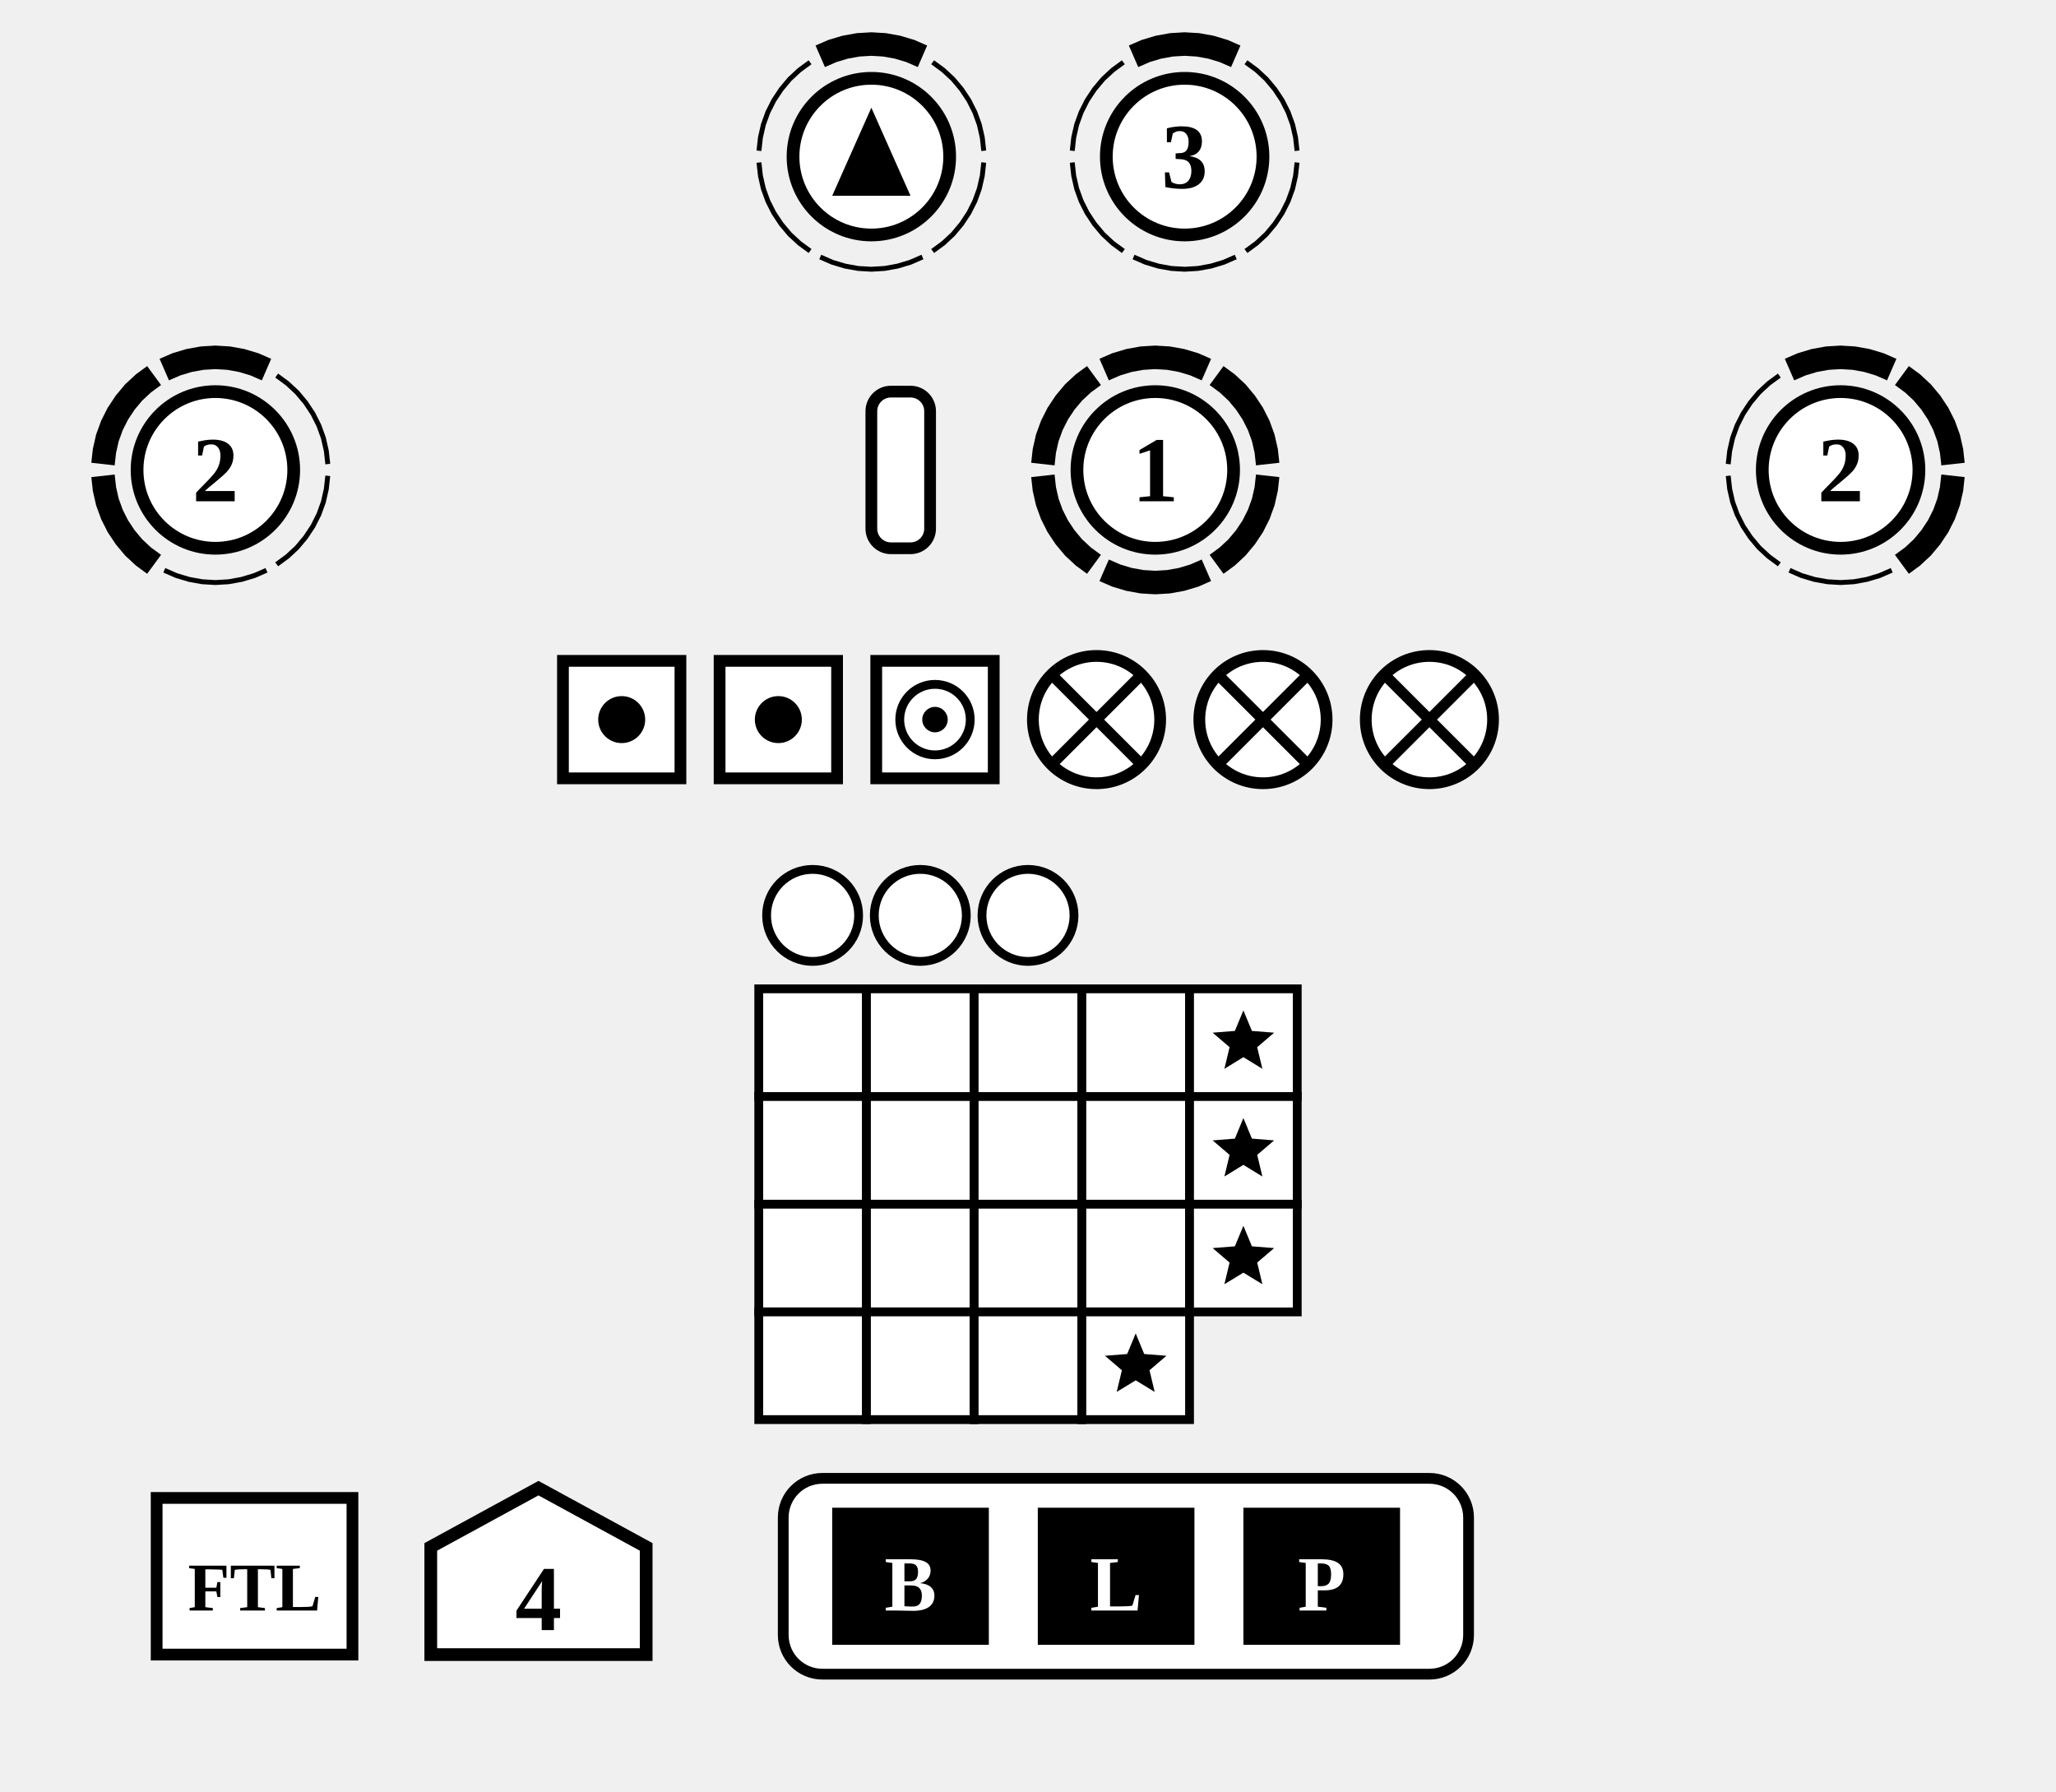
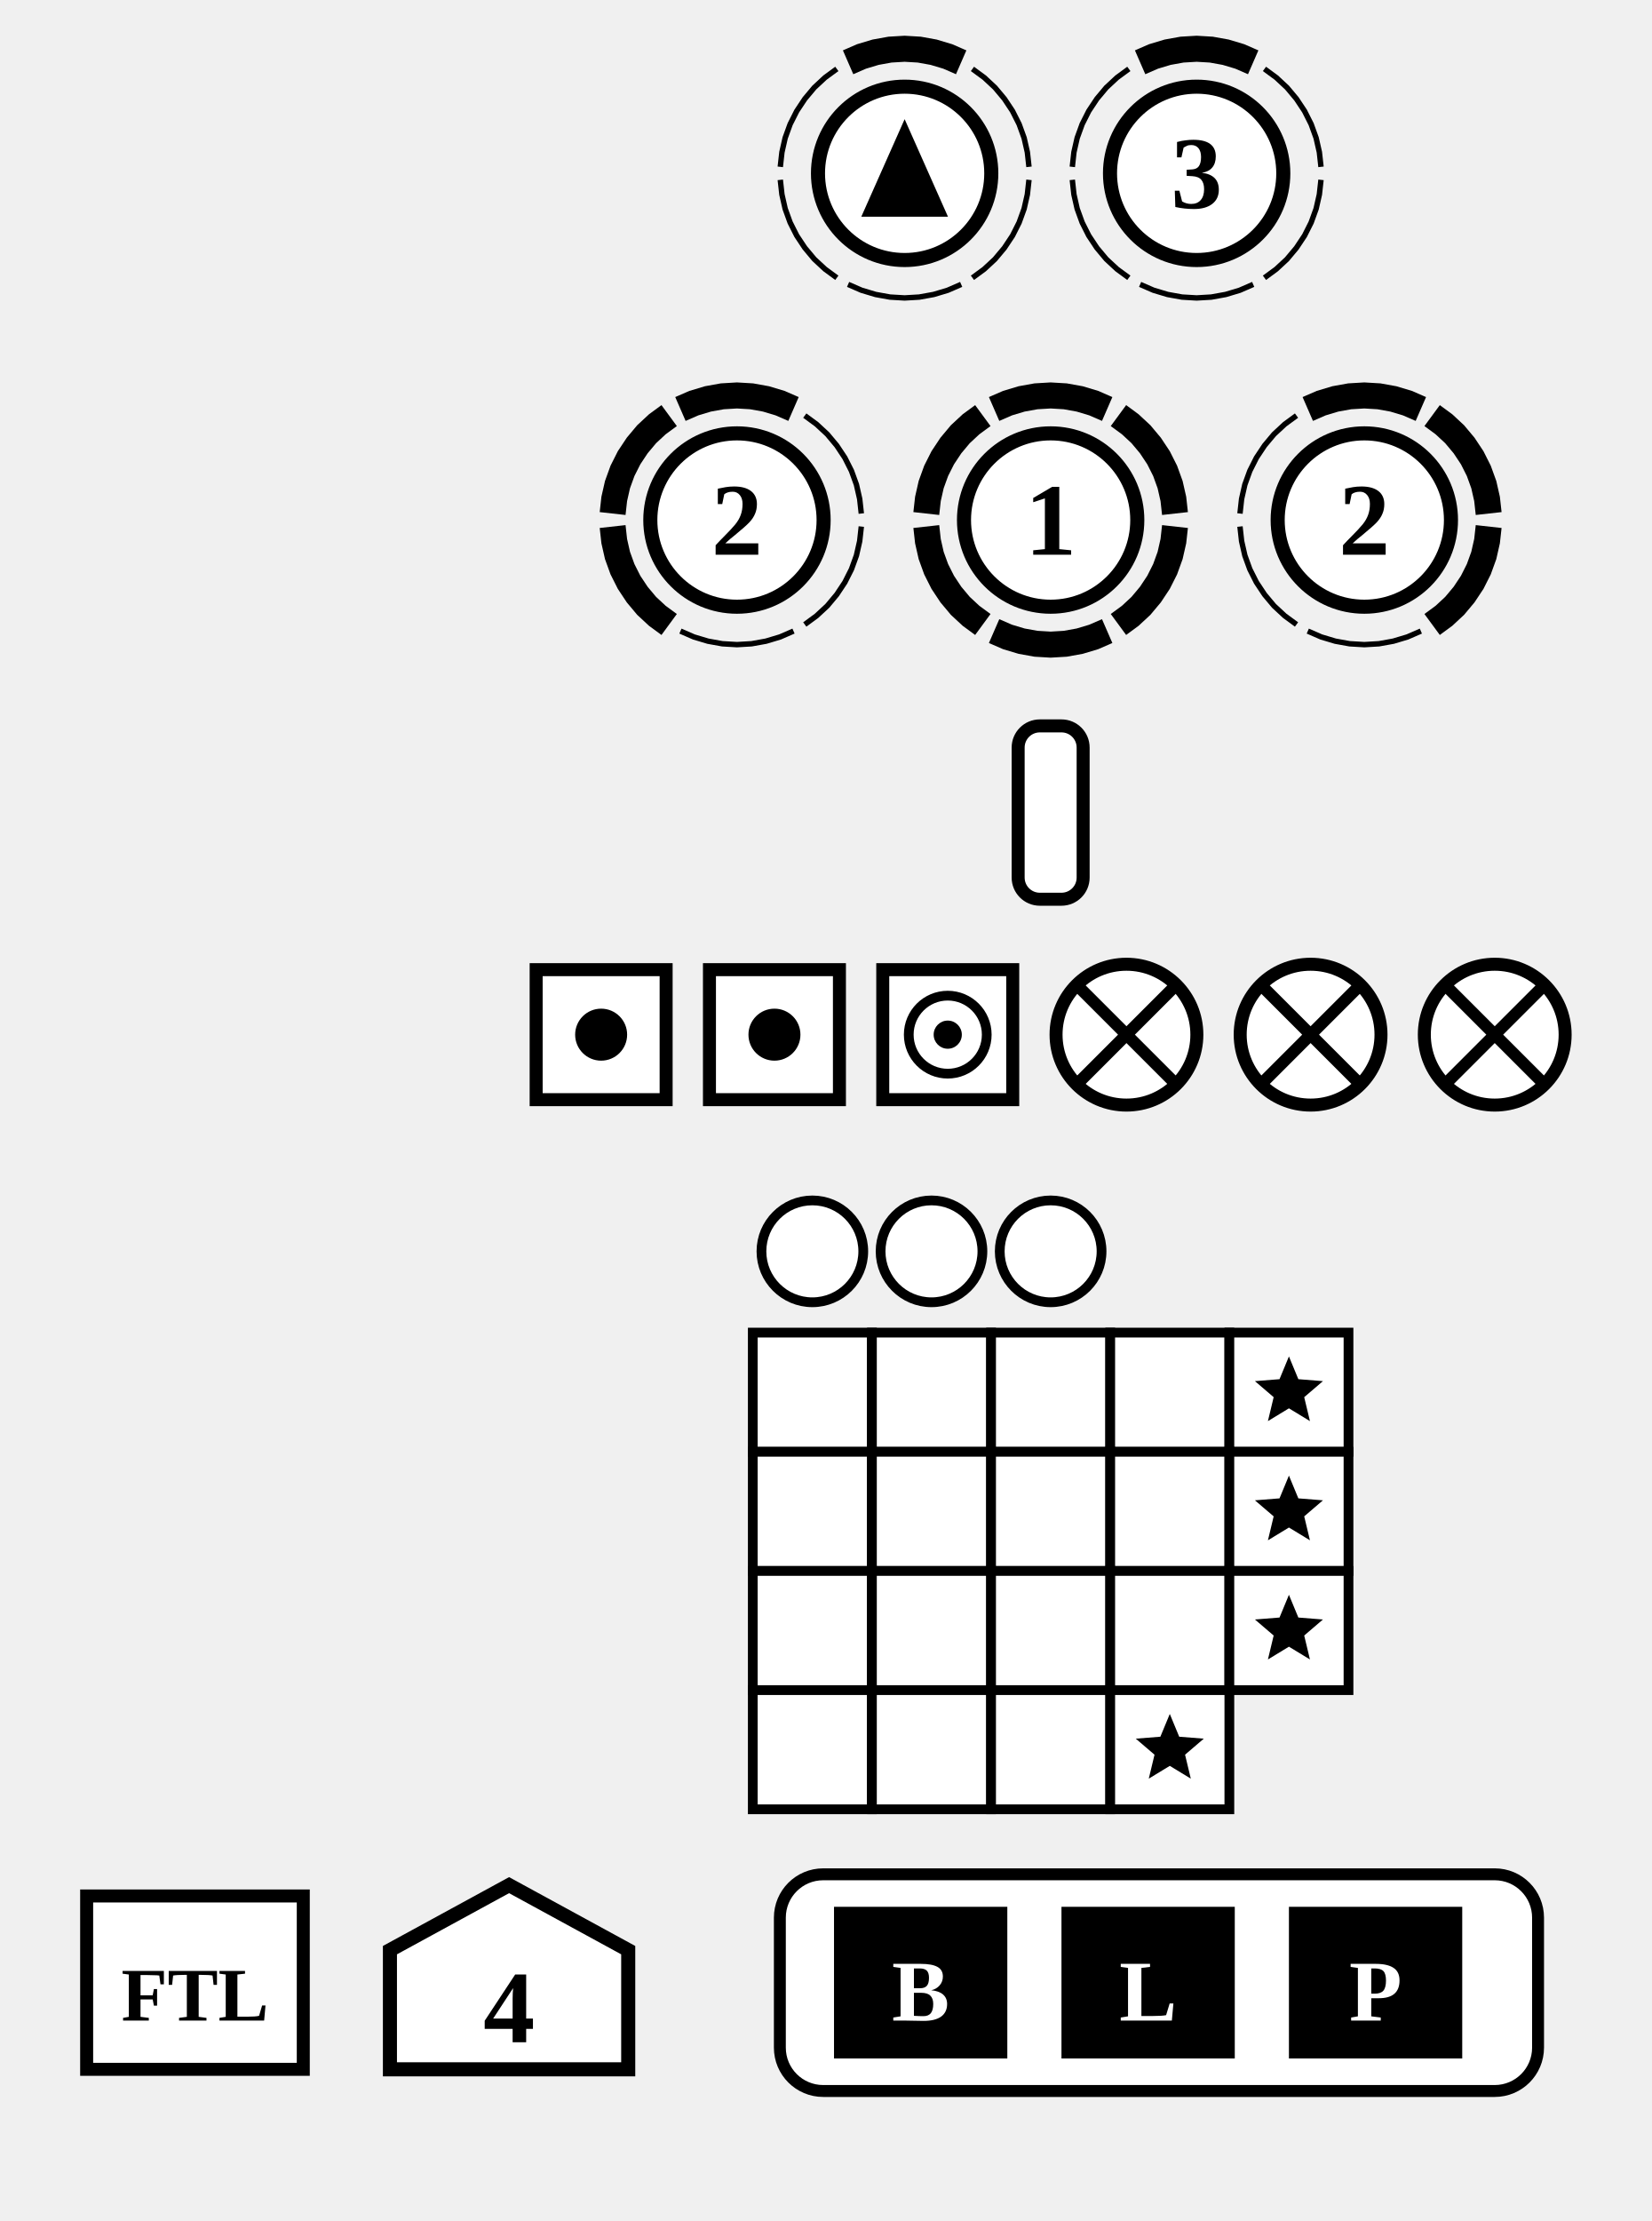
- <svg xmlns="http://www.w3.org/2000/svg" viewBox="0 0 210 183" class="ssd">
-   <circle cx="89" cy="16" r="8" fill="white" stroke="black" stroke-width="1.3" data-ref="system:s5" />
-   <path d="M85 20 L89 11 L93 20 Z" fill="black" stroke="none" stroke-width="0" data-ref="system:s5" />
-   <path d="M83.78 5.75 L85.02 5.21 L86.32 4.82 L87.65 4.58 L89 4.5 L90.35 4.58 L91.68 4.82 L92.98 5.21 L94.22 5.75" fill="none" stroke="black" stroke-width="2.4" data-ref="system:s5" />
-   <path d="M95.26 6.36 L96.35 7.16 L97.34 8.08 L98.21 9.12 L98.96 10.25 L99.57 11.46 L100.03 12.73 L100.33 14.05 L100.48 15.4" fill="none" stroke="black" stroke-width="0.5" data-ref="system:s5" />
-   <path d="M100.48 16.6 L100.33 17.95 L100.03 19.27 L99.57 20.54 L98.96 21.75 L98.21 22.88 L97.34 23.92 L96.35 24.84 L95.26 25.64" fill="none" stroke="black" stroke-width="0.5" data-ref="system:s5" />
-   <path d="M94.22 26.25 L92.98 26.79 L91.68 27.18 L90.35 27.42 L89 27.5 L87.65 27.42 L86.32 27.18 L85.02 26.79 L83.78 26.25" fill="none" stroke="black" stroke-width="0.5" data-ref="system:s5" />
-   <path d="M82.74 25.64 L81.65 24.84 L80.66 23.92 L79.79 22.88 L79.04 21.75 L78.43 20.54 L77.97 19.27 L77.67 17.95 L77.52 16.6" fill="none" stroke="black" stroke-width="0.5" data-ref="system:s5" />
-   <path d="M77.52 15.4 L77.67 14.05 L77.97 12.73 L78.43 11.46 L79.04 10.25 L79.79 9.12 L80.66 8.08 L81.65 7.16 L82.74 6.36" fill="none" stroke="black" stroke-width="0.5" data-ref="system:s5" />
-   <circle cx="121" cy="16" r="8" fill="white" stroke="black" stroke-width="1.3" data-ref="system:s1" />
-   <text x="121" y="19.2" font-size="9.5" text-anchor="middle" fill="black" font-weight="700" data-ref="system:s1">3</text>
-   <path d="M115.78 5.75 L117.02 5.21 L118.32 4.82 L119.65 4.58 L121 4.5 L122.35 4.58 L123.68 4.82 L124.98 5.21 L126.22 5.75" fill="none" stroke="black" stroke-width="2.4" data-ref="system:s1" />
-   <path d="M127.26 6.36 L128.35 7.16 L129.34 8.08 L130.21 9.12 L130.96 10.25 L131.57 11.46 L132.03 12.73 L132.33 14.05 L132.48 15.4" fill="none" stroke="black" stroke-width="0.5" data-ref="system:s1" />
-   <path d="M132.48 16.6 L132.33 17.95 L132.03 19.27 L131.57 20.54 L130.96 21.75 L130.21 22.88 L129.34 23.92 L128.35 24.84 L127.26 25.64" fill="none" stroke="black" stroke-width="0.5" data-ref="system:s1" />
-   <path d="M126.22 26.25 L124.98 26.79 L123.68 27.18 L122.35 27.42 L121 27.5 L119.65 27.42 L118.32 27.18 L117.02 26.79 L115.78 26.25" fill="none" stroke="black" stroke-width="0.5" data-ref="system:s1" />
-   <path d="M114.74 25.64 L113.65 24.84 L112.66 23.92 L111.79 22.88 L111.04 21.75 L110.43 20.54 L109.97 19.27 L109.67 17.95 L109.52 16.6" fill="none" stroke="black" stroke-width="0.5" data-ref="system:s1" />
-   <path d="M109.52 15.4 L109.67 14.05 L109.97 12.73 L110.43 11.46 L111.04 10.25 L111.79 9.12 L112.66 8.08 L113.65 7.16 L114.74 6.36" fill="none" stroke="black" stroke-width="0.5" data-ref="system:s1" />
-   <circle cx="22" cy="48" r="8" fill="white" stroke="black" stroke-width="1.3" data-ref="system:s2" />
-   <text x="22" y="51.2" font-size="9.5" text-anchor="middle" fill="black" font-weight="700" data-ref="system:s2">2</text>
-   <path d="M16.78 37.75 L18.02 37.21 L19.32 36.82 L20.65 36.58 L22 36.5 L23.35 36.58 L24.68 36.82 L25.98 37.21 L27.22 37.75" fill="none" stroke="black" stroke-width="2.4" data-ref="system:s2" />
-   <path d="M28.26 38.36 L29.35 39.16 L30.34 40.08 L31.21 41.12 L31.96 42.25 L32.57 43.46 L33.03 44.73 L33.33 46.05 L33.48 47.4" fill="none" stroke="black" stroke-width="0.5" data-ref="system:s2" />
-   <path d="M33.48 48.6 L33.33 49.95 L33.03 51.27 L32.57 52.54 L31.96 53.75 L31.21 54.88 L30.34 55.92 L29.35 56.84 L28.26 57.64" fill="none" stroke="black" stroke-width="0.5" data-ref="system:s2" />
-   <path d="M27.22 58.25 L25.98 58.79 L24.68 59.18 L23.35 59.42 L22 59.5 L20.65 59.42 L19.32 59.18 L18.02 58.79 L16.78 58.25" fill="none" stroke="black" stroke-width="0.5" data-ref="system:s2" />
-   <path d="M15.74 57.64 L14.65 56.84 L13.66 55.92 L12.79 54.88 L12.04 53.75 L11.43 52.54 L10.97 51.27 L10.67 49.95 L10.52 48.6" fill="none" stroke="black" stroke-width="2.4" data-ref="system:s2" />
-   <path d="M10.52 47.4 L10.67 46.05 L10.97 44.73 L11.43 43.46 L12.04 42.25 L12.79 41.12 L13.66 40.08 L14.65 39.16 L15.74 38.36" fill="none" stroke="black" stroke-width="2.4" data-ref="system:s2" />
-   <circle cx="188" cy="48" r="8" fill="white" stroke="black" stroke-width="1.3" data-ref="system:s3" />
-   <text x="188" y="51.2" font-size="9.5" text-anchor="middle" fill="black" font-weight="700" data-ref="system:s3">2</text>
-   <path d="M182.78 37.75 L184.02 37.21 L185.32 36.82 L186.65 36.58 L188 36.5 L189.35 36.58 L190.68 36.82 L191.98 37.21 L193.22 37.75" fill="none" stroke="black" stroke-width="2.4" data-ref="system:s3" />
-   <path d="M194.26 38.36 L195.35 39.16 L196.34 40.08 L197.21 41.12 L197.96 42.25 L198.57 43.46 L199.03 44.73 L199.33 46.05 L199.48 47.4" fill="none" stroke="black" stroke-width="2.4" data-ref="system:s3" />
-   <path d="M199.48 48.6 L199.33 49.95 L199.03 51.27 L198.57 52.54 L197.96 53.75 L197.21 54.88 L196.34 55.92 L195.35 56.84 L194.26 57.64" fill="none" stroke="black" stroke-width="2.4" data-ref="system:s3" />
-   <path d="M193.22 58.25 L191.98 58.79 L190.68 59.18 L189.35 59.42 L188 59.5 L186.65 59.42 L185.32 59.18 L184.02 58.79 L182.78 58.25" fill="none" stroke="black" stroke-width="0.5" data-ref="system:s3" />
-   <path d="M181.74 57.64 L180.65 56.84 L179.66 55.92 L178.79 54.88 L178.04 53.75 L177.43 52.54 L176.97 51.27 L176.67 49.95 L176.52 48.6" fill="none" stroke="black" stroke-width="0.5" data-ref="system:s3" />
-   <path d="M176.52 47.4 L176.67 46.05 L176.97 44.73 L177.43 43.46 L178.04 42.25 L178.79 41.12 L179.66 40.08 L180.65 39.16 L181.74 38.36" fill="none" stroke="black" stroke-width="0.5" data-ref="system:s3" />
-   <rect x="89" y="40" width="6" height="16" rx="2" fill="white" stroke="black" stroke-width="1.2" data-ref="system:s12" />
-   <circle cx="118" cy="48" r="8" fill="white" stroke="black" stroke-width="1.3" data-ref="system:s4" />
-   <text x="118" y="51.2" font-size="9.5" text-anchor="middle" fill="black" font-weight="700" data-ref="system:s4">1</text>
-   <path d="M112.78 37.75 L114.02 37.21 L115.32 36.82 L116.65 36.58 L118 36.5 L119.35 36.58 L120.68 36.82 L121.98 37.21 L123.22 37.75" fill="none" stroke="black" stroke-width="2.4" data-ref="system:s4" />
-   <path d="M124.26 38.36 L125.35 39.16 L126.34 40.08 L127.21 41.12 L127.96 42.25 L128.57 43.46 L129.03 44.73 L129.33 46.05 L129.48 47.4" fill="none" stroke="black" stroke-width="2.4" data-ref="system:s4" />
-   <path d="M129.48 48.6 L129.33 49.95 L129.03 51.27 L128.57 52.54 L127.96 53.75 L127.21 54.88 L126.34 55.92 L125.35 56.84 L124.26 57.64" fill="none" stroke="black" stroke-width="2.4" data-ref="system:s4" />
-   <path d="M123.22 58.25 L121.98 58.79 L120.68 59.18 L119.35 59.42 L118 59.5 L116.65 59.42 L115.32 59.18 L114.02 58.79 L112.78 58.25" fill="none" stroke="black" stroke-width="2.4" data-ref="system:s4" />
-   <path d="M111.74 57.64 L110.65 56.84 L109.66 55.92 L108.79 54.88 L108.04 53.75 L107.43 52.54 L106.97 51.27 L106.67 49.95 L106.52 48.6" fill="none" stroke="black" stroke-width="2.4" data-ref="system:s4" />
-   <path d="M106.52 47.4 L106.67 46.05 L106.97 44.73 L107.43 43.46 L108.04 42.25 L108.79 41.12 L109.66 40.08 L110.65 39.16 L111.74 38.36" fill="none" stroke="black" stroke-width="2.4" data-ref="system:s4" />
-   <rect x="57.5" y="67.5" width="12" height="12" fill="white" stroke="black" stroke-width="1.2" data-ref="system:s9" />
-   <circle cx="63.5" cy="73.5" r="2.4" fill="black" stroke="none" stroke-width="0" data-ref="system:s9" />
-   <rect x="73.5" y="67.5" width="12" height="12" fill="white" stroke="black" stroke-width="1.2" data-ref="system:s10" />
-   <circle cx="79.5" cy="73.5" r="2.4" fill="black" stroke="none" stroke-width="0" data-ref="system:s10" />
-   <rect x="89.5" y="67.5" width="12" height="12" fill="white" stroke="black" stroke-width="1.2" data-ref="system:s11" />
-   <circle cx="95.5" cy="73.5" r="3.6" fill="none" stroke="black" stroke-width="0.9" data-ref="system:s11" />
-   <circle cx="95.5" cy="73.5" r="1.3" fill="black" stroke="none" stroke-width="0" data-ref="system:s11" />
-   <circle cx="112" cy="73.5" r="6.5" fill="white" stroke="black" stroke-width="1.2" data-ref="system:s6" />
-   <path d="M107.5 69 L116.5 78 M116.5 69 L107.5 78" fill="none" stroke="black" stroke-width="1.1" data-ref="system:s6" />
-   <circle cx="129" cy="73.5" r="6.5" fill="white" stroke="black" stroke-width="1.2" data-ref="system:s7" />
-   <path d="M124.5 69 L133.5 78 M133.5 69 L124.5 78" fill="none" stroke="black" stroke-width="1.1" data-ref="system:s7" />
-   <circle cx="146" cy="73.5" r="6.5" fill="white" stroke="black" stroke-width="1.2" data-ref="system:s8" />
-   <path d="M141.5 69 L150.5 78 M150.5 69 L141.5 78" fill="none" stroke="black" stroke-width="1.1" data-ref="system:s8" />
-   <circle cx="83" cy="93.5" r="4.7" fill="white" stroke="black" stroke-width="0.9" data-ref="armour:1" />
-   <circle cx="94" cy="93.5" r="4.7" fill="white" stroke="black" stroke-width="0.9" data-ref="armour:2" />
-   <circle cx="105" cy="93.5" r="4.7" fill="white" stroke="black" stroke-width="0.9" data-ref="armour:3" />
-   <rect x="77.5" y="101" width="11" height="11" fill="white" stroke="black" stroke-width="0.9" data-ref="hull:1" />
-   <rect x="88.5" y="101" width="11" height="11" fill="white" stroke="black" stroke-width="0.9" data-ref="hull:2" />
-   <rect x="99.5" y="101" width="11" height="11" fill="white" stroke="black" stroke-width="0.9" data-ref="hull:3" />
-   <rect x="110.5" y="101" width="11" height="11" fill="white" stroke="black" stroke-width="0.9" data-ref="hull:4" />
-   <rect x="121.5" y="101" width="11" height="11" fill="white" stroke="black" stroke-width="0.9" data-ref="hull:5" />
-   <path d="M127 103.2L127.87 105.3L130.14 105.48L128.41 106.96L128.94 109.17L127 107.98L125.06 109.17L125.59 106.96L123.86 105.48L126.13 105.3Z" fill="black" stroke="none" stroke-width="0" />
-   <rect x="77.5" y="112" width="11" height="11" fill="white" stroke="black" stroke-width="0.9" data-ref="hull:6" />
-   <rect x="88.5" y="112" width="11" height="11" fill="white" stroke="black" stroke-width="0.9" data-ref="hull:7" />
-   <rect x="99.5" y="112" width="11" height="11" fill="white" stroke="black" stroke-width="0.9" data-ref="hull:8" />
-   <rect x="110.5" y="112" width="11" height="11" fill="white" stroke="black" stroke-width="0.9" data-ref="hull:9" />
-   <rect x="121.5" y="112" width="11" height="11" fill="white" stroke="black" stroke-width="0.9" data-ref="hull:10" />
-   <path d="M127 114.2L127.87 116.3L130.14 116.48L128.41 117.96L128.94 120.17L127 118.98L125.06 120.17L125.59 117.96L123.86 116.48L126.13 116.3Z" fill="black" stroke="none" stroke-width="0" />
-   <rect x="77.5" y="123" width="11" height="11" fill="white" stroke="black" stroke-width="0.9" data-ref="hull:11" />
-   <rect x="88.5" y="123" width="11" height="11" fill="white" stroke="black" stroke-width="0.9" data-ref="hull:12" />
-   <rect x="99.5" y="123" width="11" height="11" fill="white" stroke="black" stroke-width="0.9" data-ref="hull:13" />
-   <rect x="110.5" y="123" width="11" height="11" fill="white" stroke="black" stroke-width="0.9" data-ref="hull:14" />
-   <rect x="121.5" y="123" width="11" height="11" fill="white" stroke="black" stroke-width="0.9" data-ref="hull:15" />
+ <svg xmlns="http://www.w3.org/2000/svg" viewBox="8 0 152.5 205" class="ssd">
+   <circle cx="91.52" cy="16" r="8" fill="white" stroke="black" stroke-width="1.3" data-ref="system:s5" />
+   <path d="M87.52 20 L91.52 11 L95.52 20 Z" fill="black" stroke="none" stroke-width="0" data-ref="system:s5" />
+   <path d="M86.3 5.75 L87.54 5.21 L88.84 4.82 L90.17 4.58 L91.52 4.5 L92.87 4.58 L94.2 4.82 L95.5 5.21 L96.74 5.75" fill="none" stroke="black" stroke-width="2.4" data-ref="system:s5" />
+   <path d="M97.78 6.36 L98.87 7.16 L99.86 8.08 L100.73 9.12 L101.48 10.25 L102.09 11.46 L102.55 12.73 L102.85 14.05 L103 15.4" fill="none" stroke="black" stroke-width="0.5" data-ref="system:s5" />
+   <path d="M103 16.6 L102.85 17.95 L102.55 19.27 L102.09 20.54 L101.48 21.75 L100.73 22.88 L99.86 23.92 L98.87 24.84 L97.78 25.64" fill="none" stroke="black" stroke-width="0.5" data-ref="system:s5" />
+   <path d="M96.74 26.25 L95.5 26.79 L94.2 27.18 L92.87 27.42 L91.52 27.5 L90.17 27.42 L88.84 27.18 L87.54 26.79 L86.3 26.25" fill="none" stroke="black" stroke-width="0.5" data-ref="system:s5" />
+   <path d="M85.26 25.64 L84.17 24.84 L83.18 23.92 L82.31 22.88 L81.56 21.75 L80.95 20.54 L80.49 19.27 L80.19 17.95 L80.04 16.6" fill="none" stroke="black" stroke-width="0.5" data-ref="system:s5" />
+   <path d="M80.04 15.4 L80.19 14.05 L80.49 12.73 L80.95 11.46 L81.56 10.25 L82.31 9.12 L83.18 8.08 L84.17 7.16 L85.26 6.36" fill="none" stroke="black" stroke-width="0.5" data-ref="system:s5" />
+   <circle cx="118.48" cy="16" r="8" fill="white" stroke="black" stroke-width="1.3" data-ref="system:s1" />
+   <text x="118.48" y="19.2" font-size="9.5" text-anchor="middle" fill="black" font-weight="700" data-ref="system:s1">3</text>
+   <path d="M113.26 5.75 L114.5 5.21 L115.8 4.82 L117.13 4.58 L118.48 4.5 L119.83 4.58 L121.16 4.82 L122.46 5.21 L123.7 5.75" fill="none" stroke="black" stroke-width="2.4" data-ref="system:s1" />
+   <path d="M124.74 6.36 L125.83 7.16 L126.82 8.08 L127.69 9.12 L128.44 10.25 L129.05 11.46 L129.51 12.73 L129.81 14.05 L129.96 15.4" fill="none" stroke="black" stroke-width="0.5" data-ref="system:s1" />
+   <path d="M129.96 16.6 L129.81 17.95 L129.51 19.27 L129.05 20.54 L128.44 21.75 L127.69 22.88 L126.82 23.92 L125.83 24.84 L124.74 25.64" fill="none" stroke="black" stroke-width="0.5" data-ref="system:s1" />
+   <path d="M123.7 26.25 L122.46 26.79 L121.16 27.18 L119.83 27.42 L118.48 27.5 L117.13 27.42 L115.8 27.18 L114.5 26.79 L113.26 26.25" fill="none" stroke="black" stroke-width="0.5" data-ref="system:s1" />
+   <path d="M112.22 25.64 L111.13 24.84 L110.14 23.92 L109.27 22.88 L108.52 21.75 L107.91 20.54 L107.45 19.27 L107.15 17.95 L107 16.6" fill="none" stroke="black" stroke-width="0.5" data-ref="system:s1" />
+   <path d="M107 15.4 L107.15 14.05 L107.45 12.73 L107.91 11.46 L108.52 10.25 L109.27 9.12 L110.14 8.08 L111.13 7.16 L112.22 6.36" fill="none" stroke="black" stroke-width="0.5" data-ref="system:s1" />
+   <circle cx="105" cy="48" r="8" fill="white" stroke="black" stroke-width="1.3" data-ref="system:s4" />
+   <text x="105" y="51.2" font-size="9.5" text-anchor="middle" fill="black" font-weight="700" data-ref="system:s4">1</text>
+   <path d="M99.78 37.75 L101.02 37.21 L102.32 36.82 L103.65 36.58 L105 36.5 L106.35 36.58 L107.68 36.82 L108.98 37.21 L110.22 37.75" fill="none" stroke="black" stroke-width="2.4" data-ref="system:s4" />
+   <path d="M111.26 38.36 L112.35 39.16 L113.34 40.08 L114.21 41.12 L114.96 42.25 L115.57 43.46 L116.03 44.73 L116.33 46.05 L116.48 47.4" fill="none" stroke="black" stroke-width="2.4" data-ref="system:s4" />
+   <path d="M116.48 48.6 L116.33 49.95 L116.03 51.27 L115.57 52.54 L114.96 53.75 L114.21 54.88 L113.34 55.92 L112.35 56.84 L111.26 57.64" fill="none" stroke="black" stroke-width="2.4" data-ref="system:s4" />
+   <path d="M110.22 58.25 L108.98 58.79 L107.68 59.18 L106.35 59.42 L105 59.5 L103.65 59.42 L102.32 59.18 L101.02 58.79 L99.78 58.25" fill="none" stroke="black" stroke-width="2.4" data-ref="system:s4" />
+   <path d="M98.74 57.64 L97.65 56.84 L96.66 55.92 L95.79 54.88 L95.04 53.75 L94.43 52.54 L93.97 51.27 L93.67 49.95 L93.52 48.6" fill="none" stroke="black" stroke-width="2.4" data-ref="system:s4" />
+   <path d="M93.52 47.4 L93.67 46.05 L93.97 44.73 L94.43 43.46 L95.04 42.25 L95.79 41.12 L96.66 40.08 L97.65 39.16 L98.74 38.36" fill="none" stroke="black" stroke-width="2.4" data-ref="system:s4" />
+   <rect x="102" y="67" width="6" height="16" rx="2" fill="white" stroke="black" stroke-width="1.2" data-ref="system:s12" />
+   <circle cx="76.04" cy="48" r="8" fill="white" stroke="black" stroke-width="1.3" data-ref="system:s2" />
+   <text x="76.04" y="51.2" font-size="9.5" text-anchor="middle" fill="black" font-weight="700" data-ref="system:s2">2</text>
+   <path d="M70.82 37.75 L72.06 37.21 L73.36 36.82 L74.69 36.58 L76.04 36.5 L77.39 36.58 L78.72 36.82 L80.02 37.21 L81.26 37.75" fill="none" stroke="black" stroke-width="2.4" data-ref="system:s2" />
+   <path d="M82.3 38.36 L83.39 39.16 L84.38 40.08 L85.25 41.12 L86 42.25 L86.61 43.46 L87.07 44.73 L87.37 46.05 L87.52 47.4" fill="none" stroke="black" stroke-width="0.5" data-ref="system:s2" />
+   <path d="M87.52 48.6 L87.37 49.95 L87.07 51.27 L86.61 52.54 L86 53.75 L85.25 54.88 L84.38 55.92 L83.39 56.84 L82.3 57.64" fill="none" stroke="black" stroke-width="0.5" data-ref="system:s2" />
+   <path d="M81.26 58.25 L80.02 58.79 L78.72 59.18 L77.39 59.42 L76.04 59.5 L74.69 59.42 L73.36 59.18 L72.06 58.79 L70.82 58.25" fill="none" stroke="black" stroke-width="0.5" data-ref="system:s2" />
+   <path d="M69.78 57.64 L68.69 56.84 L67.7 55.92 L66.83 54.88 L66.08 53.75 L65.47 52.54 L65.01 51.27 L64.71 49.95 L64.56 48.6" fill="none" stroke="black" stroke-width="2.4" data-ref="system:s2" />
+   <path d="M64.56 47.4 L64.71 46.05 L65.01 44.73 L65.47 43.46 L66.08 42.25 L66.83 41.12 L67.7 40.08 L68.69 39.16 L69.78 38.36" fill="none" stroke="black" stroke-width="2.4" data-ref="system:s2" />
+   <circle cx="133.96" cy="48" r="8" fill="white" stroke="black" stroke-width="1.3" data-ref="system:s3" />
+   <text x="133.96" y="51.2" font-size="9.5" text-anchor="middle" fill="black" font-weight="700" data-ref="system:s3">2</text>
+   <path d="M128.74 37.75 L129.98 37.21 L131.28 36.82 L132.61 36.58 L133.96 36.5 L135.31 36.58 L136.64 36.82 L137.94 37.21 L139.18 37.75" fill="none" stroke="black" stroke-width="2.4" data-ref="system:s3" />
+   <path d="M140.22 38.36 L141.31 39.16 L142.3 40.08 L143.17 41.12 L143.92 42.25 L144.53 43.46 L144.99 44.73 L145.29 46.05 L145.44 47.4" fill="none" stroke="black" stroke-width="2.4" data-ref="system:s3" />
+   <path d="M145.44 48.6 L145.29 49.95 L144.99 51.27 L144.53 52.54 L143.92 53.75 L143.17 54.88 L142.3 55.92 L141.31 56.84 L140.22 57.64" fill="none" stroke="black" stroke-width="2.4" data-ref="system:s3" />
+   <path d="M139.18 58.25 L137.94 58.79 L136.64 59.18 L135.31 59.42 L133.96 59.5 L132.61 59.42 L131.28 59.18 L129.98 58.79 L128.74 58.25" fill="none" stroke="black" stroke-width="0.5" data-ref="system:s3" />
+   <path d="M127.7 57.64 L126.61 56.84 L125.62 55.92 L124.75 54.88 L124 53.75 L123.39 52.54 L122.93 51.27 L122.63 49.95 L122.48 48.6" fill="none" stroke="black" stroke-width="0.5" data-ref="system:s3" />
+   <path d="M122.48 47.4 L122.63 46.05 L122.93 44.73 L123.39 43.46 L124 42.25 L124.75 41.12 L125.62 40.08 L126.61 39.16 L127.7 38.36" fill="none" stroke="black" stroke-width="0.5" data-ref="system:s3" />
+   <rect x="57.5" y="89.5" width="12" height="12" fill="white" stroke="black" stroke-width="1.2" data-ref="system:s9" />
+   <circle cx="63.5" cy="95.5" r="2.4" fill="black" stroke="none" stroke-width="0" data-ref="system:s9" />
+   <rect x="73.5" y="89.5" width="12" height="12" fill="white" stroke="black" stroke-width="1.2" data-ref="system:s10" />
+   <circle cx="79.5" cy="95.5" r="2.4" fill="black" stroke="none" stroke-width="0" data-ref="system:s10" />
+   <rect x="89.5" y="89.5" width="12" height="12" fill="white" stroke="black" stroke-width="1.2" data-ref="system:s11" />
+   <circle cx="95.5" cy="95.5" r="3.6" fill="none" stroke="black" stroke-width="0.9" data-ref="system:s11" />
+   <circle cx="95.5" cy="95.5" r="1.3" fill="black" stroke="none" stroke-width="0" data-ref="system:s11" />
+   <circle cx="112" cy="95.5" r="6.5" fill="white" stroke="black" stroke-width="1.2" data-ref="system:s6" />
+   <path d="M107.5 91 L116.5 100 M116.5 91 L107.5 100" fill="none" stroke="black" stroke-width="1.1" data-ref="system:s6" />
+   <circle cx="129" cy="95.5" r="6.5" fill="white" stroke="black" stroke-width="1.2" data-ref="system:s7" />
+   <path d="M124.5 91 L133.5 100 M133.5 91 L124.5 100" fill="none" stroke="black" stroke-width="1.1" data-ref="system:s7" />
+   <circle cx="146" cy="95.5" r="6.5" fill="white" stroke="black" stroke-width="1.2" data-ref="system:s8" />
+   <path d="M141.5 91 L150.5 100 M150.5 91 L141.5 100" fill="none" stroke="black" stroke-width="1.1" data-ref="system:s8" />
+   <circle cx="83" cy="115.5" r="4.7" fill="white" stroke="black" stroke-width="0.9" data-ref="armour:1" />
+   <circle cx="94" cy="115.5" r="4.7" fill="white" stroke="black" stroke-width="0.9" data-ref="armour:2" />
+   <circle cx="105" cy="115.5" r="4.7" fill="white" stroke="black" stroke-width="0.9" data-ref="armour:3" />
+   <rect x="77.5" y="123" width="11" height="11" fill="white" stroke="black" stroke-width="0.9" data-ref="hull:1" />
+   <rect x="88.5" y="123" width="11" height="11" fill="white" stroke="black" stroke-width="0.9" data-ref="hull:2" />
+   <rect x="99.5" y="123" width="11" height="11" fill="white" stroke="black" stroke-width="0.9" data-ref="hull:3" />
+   <rect x="110.5" y="123" width="11" height="11" fill="white" stroke="black" stroke-width="0.9" data-ref="hull:4" />
+   <rect x="121.5" y="123" width="11" height="11" fill="white" stroke="black" stroke-width="0.9" data-ref="hull:5" />
  <path d="M127 125.2L127.87 127.3L130.14 127.48L128.41 128.96L128.94 131.17L127 129.99L125.06 131.17L125.59 128.96L123.86 127.48L126.13 127.3Z" fill="black" stroke="none" stroke-width="0" />
-   <rect x="77.5" y="134" width="11" height="11" fill="white" stroke="black" stroke-width="0.9" data-ref="hull:16" />
-   <rect x="88.5" y="134" width="11" height="11" fill="white" stroke="black" stroke-width="0.9" data-ref="hull:17" />
-   <rect x="99.5" y="134" width="11" height="11" fill="white" stroke="black" stroke-width="0.9" data-ref="hull:18" />
-   <rect x="110.5" y="134" width="11" height="11" fill="white" stroke="black" stroke-width="0.9" data-ref="hull:19" />
-   <path d="M116 136.2L116.87 138.3L119.14 138.48L117.41 139.96L117.94 142.17L116 140.99L114.06 142.17L114.59 139.96L112.86 138.48L115.13 138.3Z" fill="black" stroke="none" stroke-width="0" />
-   <rect x="16" y="153" width="20" height="16" fill="white" stroke="black" stroke-width="1.2" />
-   <text x="26" y="164.5" font-size="7" text-anchor="middle" fill="black" font-weight="700">FTL</text>
-   <path d="M44 169 L44 158 L55 152 L66 158 L66 169 Z" fill="white" stroke="black" stroke-width="1.3" />
-   <text x="55" y="166.5" font-size="9.5" text-anchor="middle" fill="black" font-weight="700">4</text>
-   <rect x="80" y="151" width="70" height="20" rx="4" fill="white" stroke="black" stroke-width="1.1" />
-   <rect x="85" y="154" width="16" height="14" fill="black" stroke="none" stroke-width="0" />
-   <text x="93" y="164.5" font-size="8" text-anchor="middle" fill="white" font-weight="700">B</text>
-   <rect x="106" y="154" width="16" height="14" fill="black" stroke="none" stroke-width="0" />
-   <text x="114" y="164.5" font-size="8" text-anchor="middle" fill="white" font-weight="700">L</text>
-   <rect x="127" y="154" width="16" height="14" fill="black" stroke="none" stroke-width="0" />
-   <text x="135" y="164.5" font-size="8" text-anchor="middle" fill="white" font-weight="700">P</text>
+   <rect x="77.5" y="134" width="11" height="11" fill="white" stroke="black" stroke-width="0.9" data-ref="hull:6" />
+   <rect x="88.5" y="134" width="11" height="11" fill="white" stroke="black" stroke-width="0.9" data-ref="hull:7" />
+   <rect x="99.5" y="134" width="11" height="11" fill="white" stroke="black" stroke-width="0.9" data-ref="hull:8" />
+   <rect x="110.5" y="134" width="11" height="11" fill="white" stroke="black" stroke-width="0.9" data-ref="hull:9" />
+   <rect x="121.5" y="134" width="11" height="11" fill="white" stroke="black" stroke-width="0.9" data-ref="hull:10" />
+   <path d="M127 136.2L127.87 138.3L130.14 138.48L128.41 139.96L128.94 142.17L127 140.99L125.06 142.17L125.59 139.96L123.86 138.48L126.13 138.3Z" fill="black" stroke="none" stroke-width="0" />
+   <rect x="77.5" y="145" width="11" height="11" fill="white" stroke="black" stroke-width="0.9" data-ref="hull:11" />
+   <rect x="88.5" y="145" width="11" height="11" fill="white" stroke="black" stroke-width="0.9" data-ref="hull:12" />
+   <rect x="99.5" y="145" width="11" height="11" fill="white" stroke="black" stroke-width="0.9" data-ref="hull:13" />
+   <rect x="110.5" y="145" width="11" height="11" fill="white" stroke="black" stroke-width="0.9" data-ref="hull:14" />
+   <rect x="121.5" y="145" width="11" height="11" fill="white" stroke="black" stroke-width="0.9" data-ref="hull:15" />
+   <path d="M127 147.2L127.87 149.3L130.14 149.48L128.41 150.96L128.94 153.17L127 151.99L125.06 153.17L125.59 150.96L123.86 149.48L126.13 149.3Z" fill="black" stroke="none" stroke-width="0" />
+   <rect x="77.5" y="156" width="11" height="11" fill="white" stroke="black" stroke-width="0.9" data-ref="hull:16" />
+   <rect x="88.5" y="156" width="11" height="11" fill="white" stroke="black" stroke-width="0.9" data-ref="hull:17" />
+   <rect x="99.5" y="156" width="11" height="11" fill="white" stroke="black" stroke-width="0.9" data-ref="hull:18" />
+   <rect x="110.5" y="156" width="11" height="11" fill="white" stroke="black" stroke-width="0.9" data-ref="hull:19" />
+   <path d="M116 158.2L116.87 160.3L119.14 160.48L117.41 161.96L117.94 164.17L116 162.99L114.06 164.17L114.59 161.96L112.86 160.48L115.13 160.3Z" fill="black" stroke="none" stroke-width="0" />
+   <rect x="16" y="175" width="20" height="16" fill="white" stroke="black" stroke-width="1.2" />
+   <text x="26" y="186.5" font-size="7" text-anchor="middle" fill="black" font-weight="700">FTL</text>
+   <path d="M44 191 L44 180 L55 174 L66 180 L66 191 Z" fill="white" stroke="black" stroke-width="1.3" />
+   <text x="55" y="188.5" font-size="9.5" text-anchor="middle" fill="black" font-weight="700">4</text>
+   <rect x="80" y="173" width="70" height="20" rx="4" fill="white" stroke="black" stroke-width="1.1" />
+   <rect x="85" y="176" width="16" height="14" fill="black" stroke="none" stroke-width="0" />
+   <text x="93" y="186.5" font-size="8" text-anchor="middle" fill="white" font-weight="700">B</text>
+   <rect x="106" y="176" width="16" height="14" fill="black" stroke="none" stroke-width="0" />
+   <text x="114" y="186.5" font-size="8" text-anchor="middle" fill="white" font-weight="700">L</text>
+   <rect x="127" y="176" width="16" height="14" fill="black" stroke="none" stroke-width="0" />
+   <text x="135" y="186.5" font-size="8" text-anchor="middle" fill="white" font-weight="700">P</text>
</svg>
